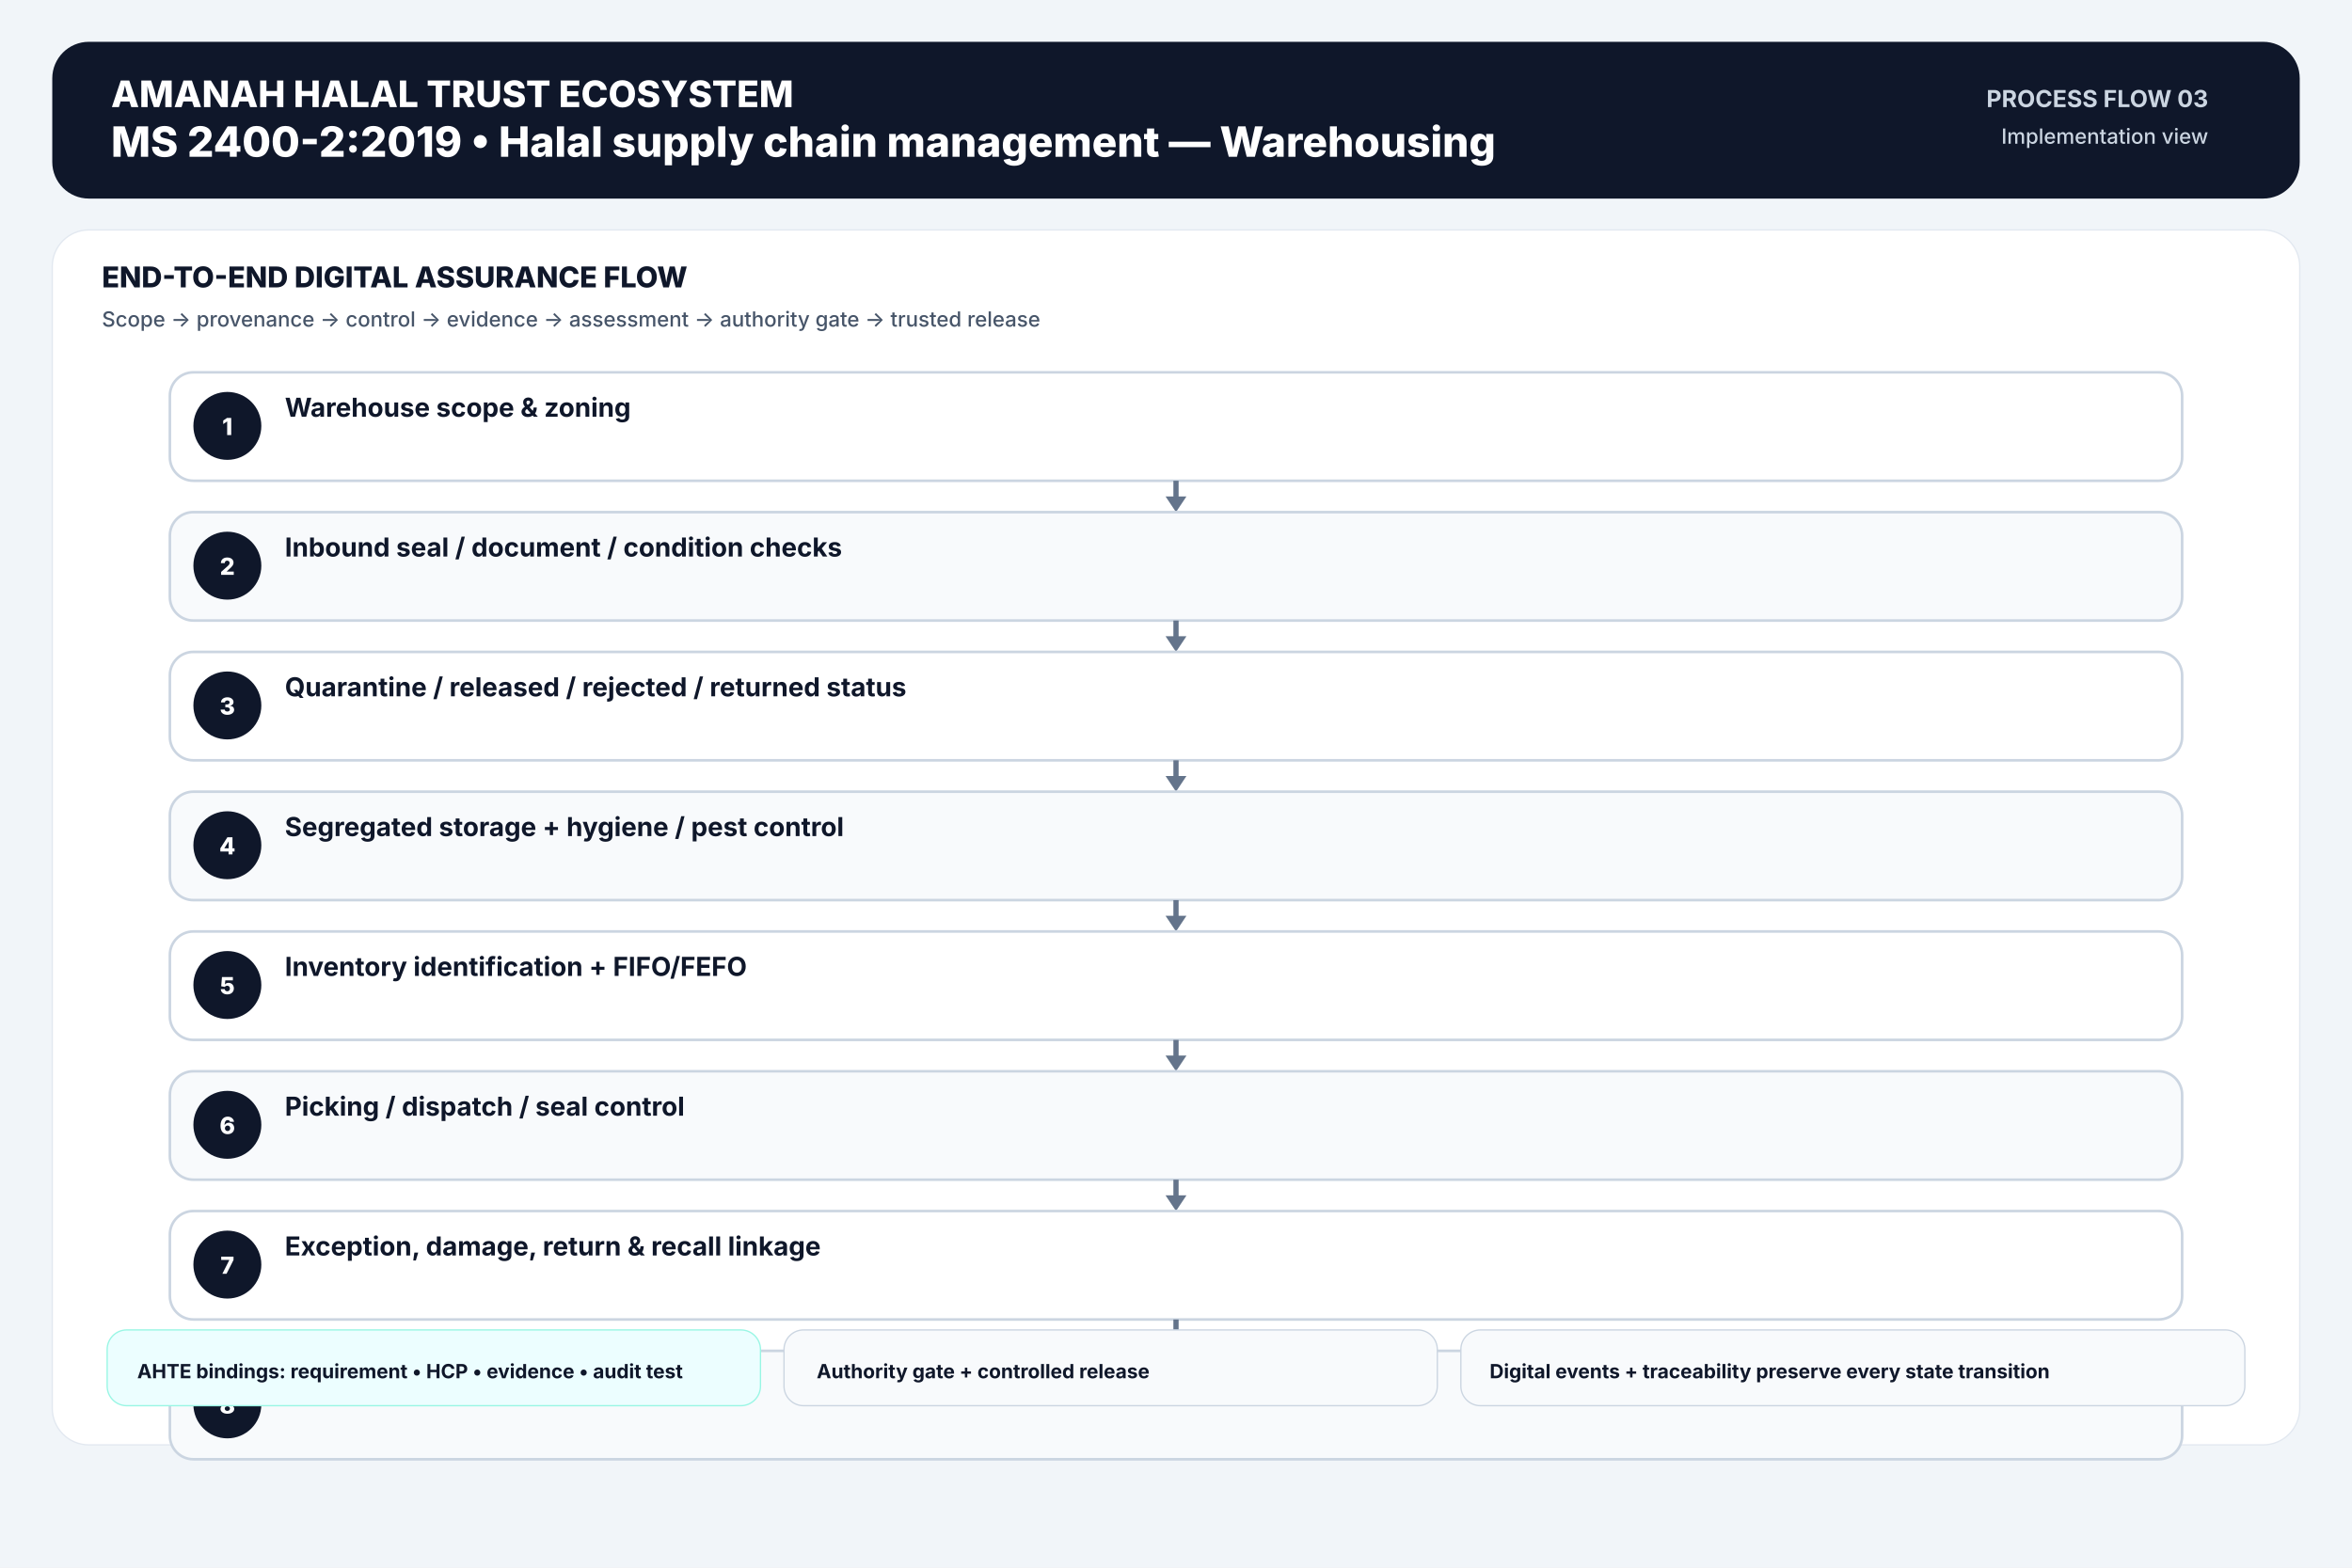
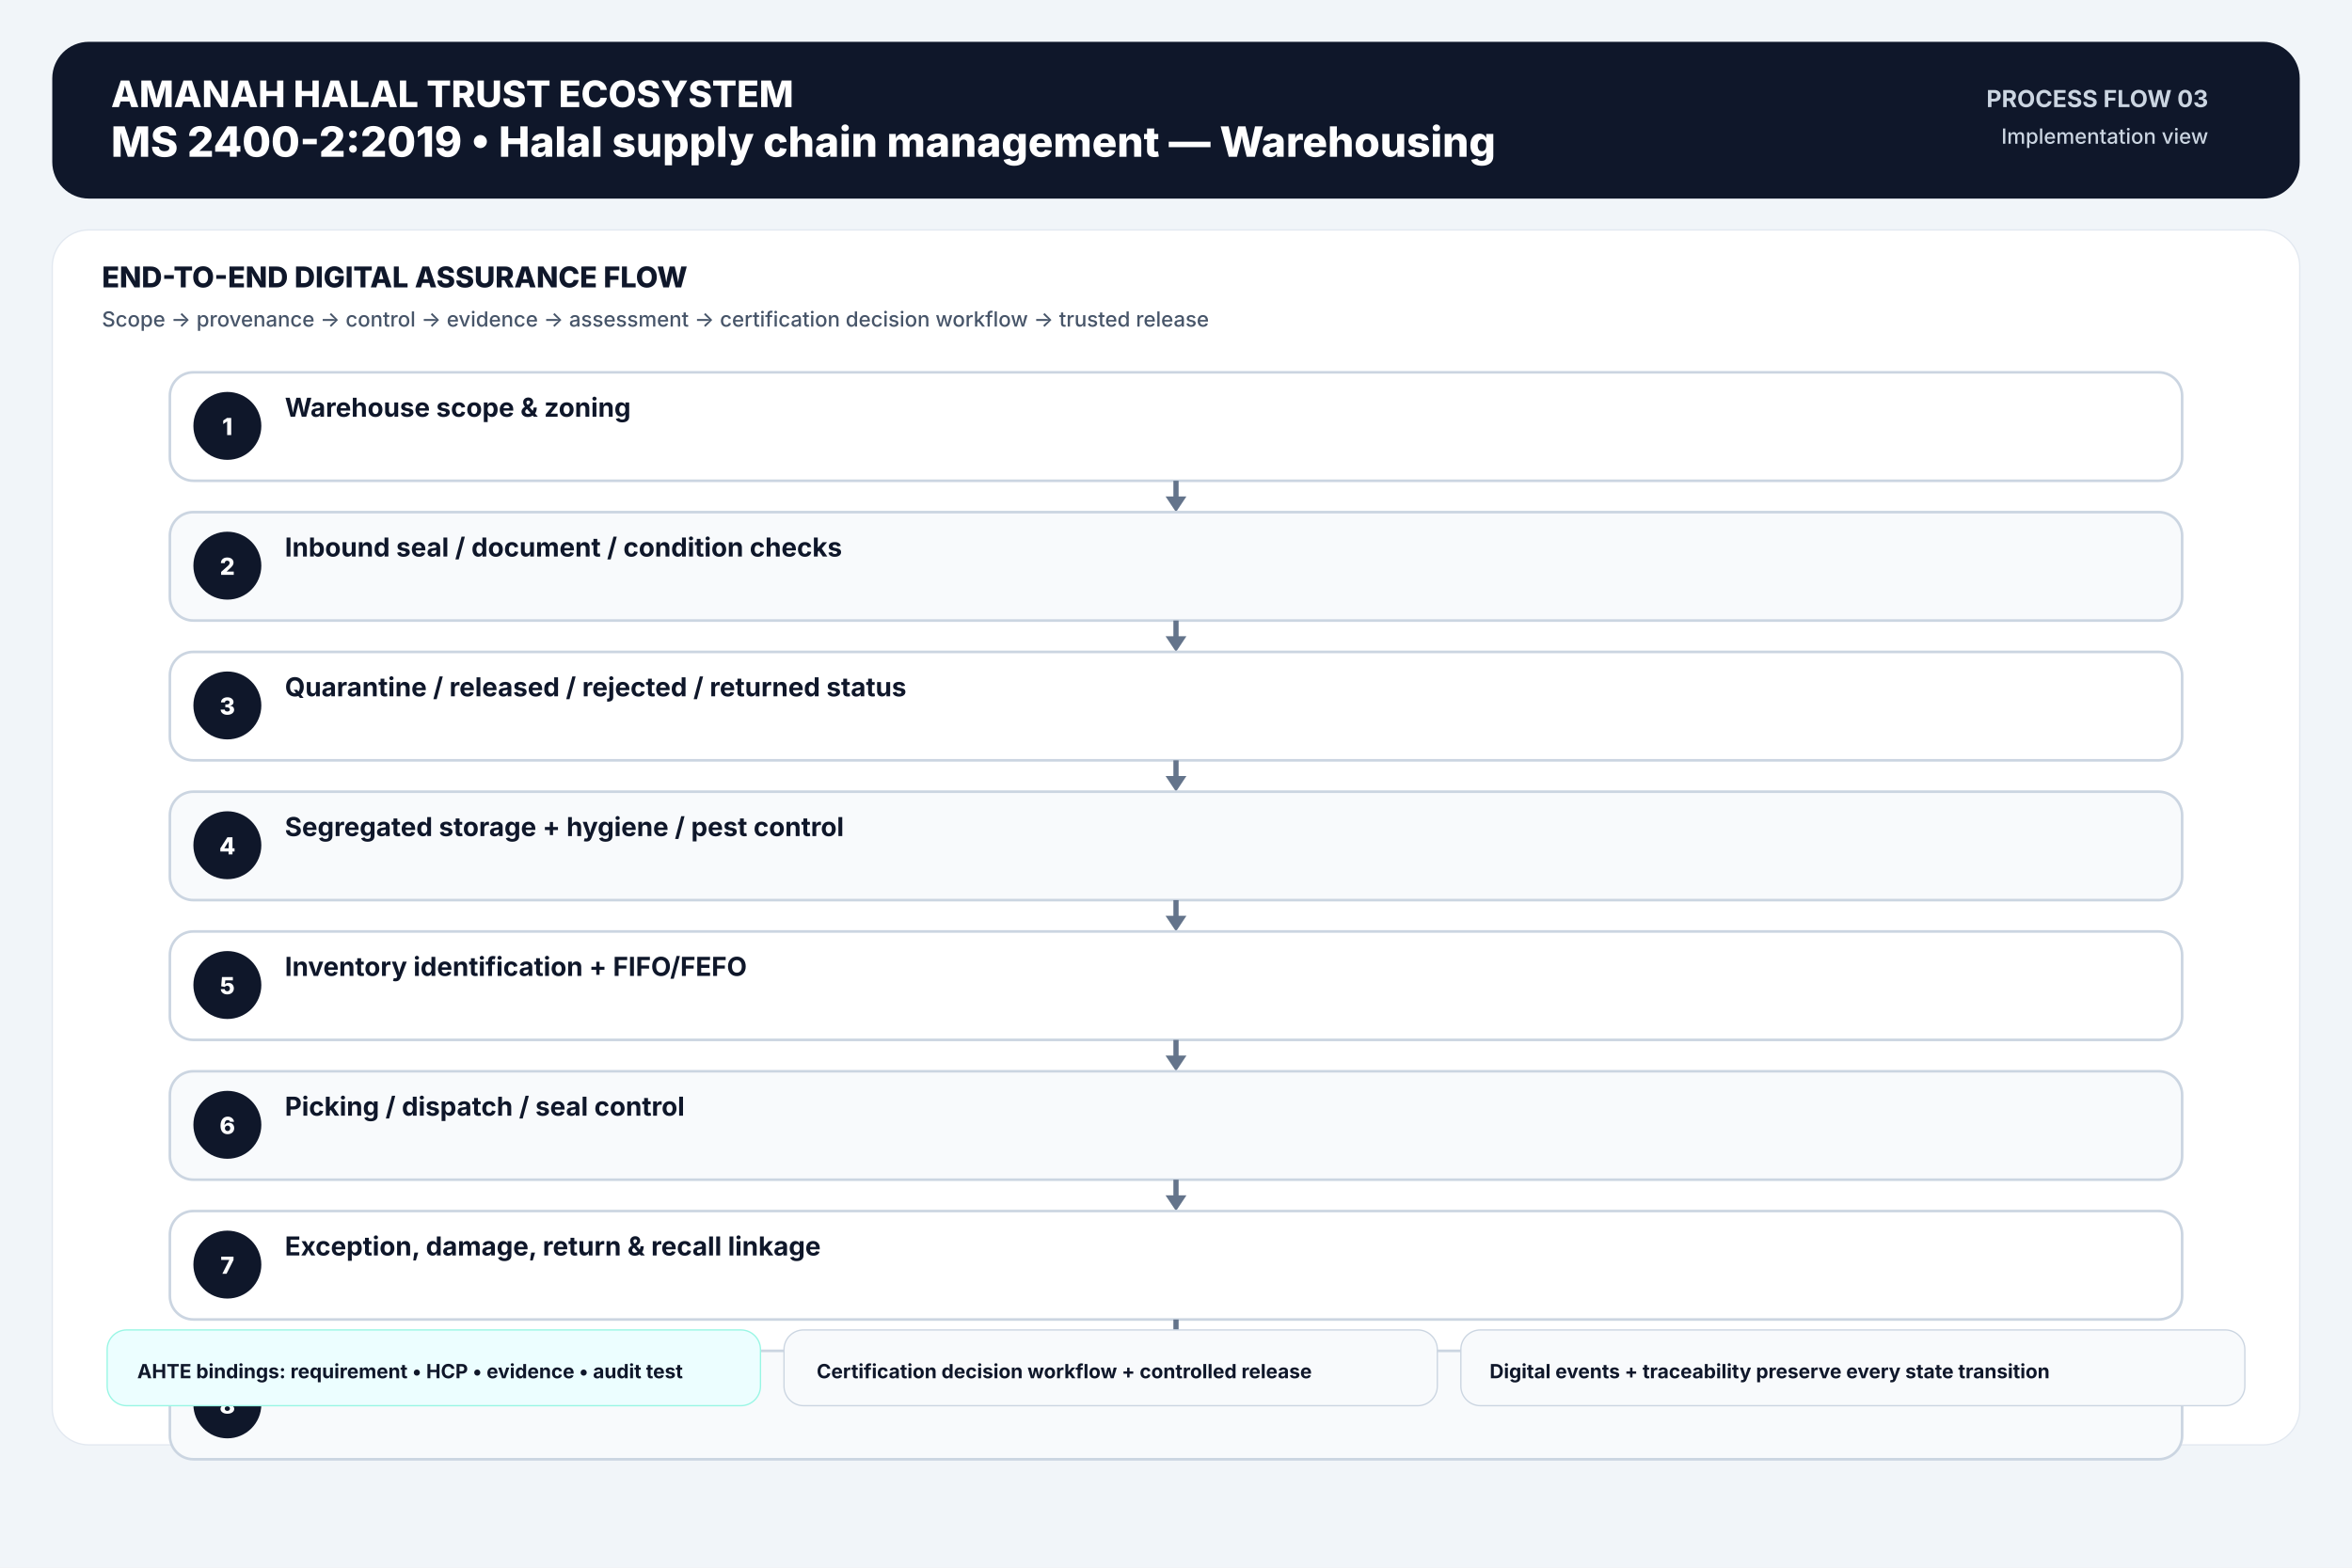
<svg xmlns="http://www.w3.org/2000/svg" width="1800" height="1200" viewBox="0 0 1800 1200">
  <rect width="1800" height="1200" fill="#f1f5f9" />
  <rect x="40" y="32" width="1720" height="120" rx="28" fill="#0f172a" />
  <text x="85" y="82" font-family="Inter,Arial,sans-serif" font-size="28" font-weight="800" text-anchor="start" fill="#ffffff">AMANAH HALAL TRUST ECOSYSTEM</text>
  <text x="85" y="120" font-family="Inter,Arial,sans-serif" font-size="32" font-weight="800" text-anchor="start" fill="#ffffff">MS 2400-2:2019  •  Halal supply chain management — Warehousing</text>
  <text x="1690" y="82" font-family="Inter,Arial,sans-serif" font-size="18" font-weight="700" text-anchor="end" fill="#cbd5e1">PROCESS FLOW 03</text>
  <text x="1690" y="110" font-family="Inter,Arial,sans-serif" font-size="16" font-weight="500" text-anchor="end" fill="#cbd5e1">Implementation view</text>
  <rect x="40" y="176" width="1720" height="930" rx="28" fill="#ffffff" stroke="#e2e8f0" />
  <text x="78" y="220" font-family="Inter,Arial,sans-serif" font-size="22" font-weight="800" text-anchor="start" fill="#0f172a">END-TO-END DIGITAL ASSURANCE FLOW</text>
-   <text x="78" y="250" font-family="Inter,Arial,sans-serif" font-size="16" font-weight="500" text-anchor="start" fill="#475569">Scope → provenance → control → evidence → assessment → authority gate → trusted release</text>
+   <text x="78" y="250" font-family="Inter,Arial,sans-serif" font-size="16" font-weight="500" text-anchor="start" fill="#475569">Scope → provenance → control → evidence → assessment → certification decision workflow → trusted release</text>
  <rect x="130" y="285" width="1540" height="83" rx="18" fill="#ffffff" stroke="#cbd5e1" stroke-width="2" />
  <circle cx="174" cy="326" r="26" fill="#0f172a" />
  <text x="174" y="333" font-family="Inter,Arial,sans-serif" font-size="18" font-weight="800" text-anchor="middle" fill="#ffffff">1</text>
  <text x="218" y="319" font-family="Inter,Arial,sans-serif" font-size="20" font-weight="650" text-anchor="start" fill="#0f172a">Warehouse scope &amp; zoning</text>
  <line x1="900.0" y1="368" x2="900.0" y2="385" stroke="#64748b" stroke-width="4" />
  <polygon points="892.0,380 908.0,380 900.0,392" fill="#64748b" />
  <rect x="130" y="392" width="1540" height="83" rx="18" fill="#f8fafc" stroke="#cbd5e1" stroke-width="2" />
  <circle cx="174" cy="433" r="26" fill="#0f172a" />
  <text x="174" y="440" font-family="Inter,Arial,sans-serif" font-size="18" font-weight="800" text-anchor="middle" fill="#ffffff">2</text>
  <text x="218" y="426" font-family="Inter,Arial,sans-serif" font-size="20" font-weight="650" text-anchor="start" fill="#0f172a">Inbound seal / document / condition checks</text>
  <line x1="900.0" y1="475" x2="900.0" y2="492" stroke="#64748b" stroke-width="4" />
  <polygon points="892.0,487 908.0,487 900.0,499" fill="#64748b" />
  <rect x="130" y="499" width="1540" height="83" rx="18" fill="#ffffff" stroke="#cbd5e1" stroke-width="2" />
  <circle cx="174" cy="540" r="26" fill="#0f172a" />
  <text x="174" y="547" font-family="Inter,Arial,sans-serif" font-size="18" font-weight="800" text-anchor="middle" fill="#ffffff">3</text>
  <text x="218" y="533" font-family="Inter,Arial,sans-serif" font-size="20" font-weight="650" text-anchor="start" fill="#0f172a">Quarantine / released / rejected / returned status</text>
  <line x1="900.0" y1="582" x2="900.0" y2="599" stroke="#64748b" stroke-width="4" />
  <polygon points="892.0,594 908.0,594 900.0,606" fill="#64748b" />
  <rect x="130" y="606" width="1540" height="83" rx="18" fill="#f8fafc" stroke="#cbd5e1" stroke-width="2" />
  <circle cx="174" cy="647" r="26" fill="#0f172a" />
  <text x="174" y="654" font-family="Inter,Arial,sans-serif" font-size="18" font-weight="800" text-anchor="middle" fill="#ffffff">4</text>
  <text x="218" y="640" font-family="Inter,Arial,sans-serif" font-size="20" font-weight="650" text-anchor="start" fill="#0f172a">Segregated storage + hygiene / pest control</text>
  <line x1="900.0" y1="689" x2="900.0" y2="706" stroke="#64748b" stroke-width="4" />
  <polygon points="892.0,701 908.0,701 900.0,713" fill="#64748b" />
  <rect x="130" y="713" width="1540" height="83" rx="18" fill="#ffffff" stroke="#cbd5e1" stroke-width="2" />
  <circle cx="174" cy="754" r="26" fill="#0f172a" />
  <text x="174" y="761" font-family="Inter,Arial,sans-serif" font-size="18" font-weight="800" text-anchor="middle" fill="#ffffff">5</text>
  <text x="218" y="747" font-family="Inter,Arial,sans-serif" font-size="20" font-weight="650" text-anchor="start" fill="#0f172a">Inventory identification + FIFO/FEFO</text>
  <line x1="900.0" y1="796" x2="900.0" y2="813" stroke="#64748b" stroke-width="4" />
  <polygon points="892.0,808 908.0,808 900.0,820" fill="#64748b" />
  <rect x="130" y="820" width="1540" height="83" rx="18" fill="#f8fafc" stroke="#cbd5e1" stroke-width="2" />
  <circle cx="174" cy="861" r="26" fill="#0f172a" />
  <text x="174" y="868" font-family="Inter,Arial,sans-serif" font-size="18" font-weight="800" text-anchor="middle" fill="#ffffff">6</text>
  <text x="218" y="854" font-family="Inter,Arial,sans-serif" font-size="20" font-weight="650" text-anchor="start" fill="#0f172a">Picking / dispatch / seal control</text>
  <line x1="900.0" y1="903" x2="900.0" y2="920" stroke="#64748b" stroke-width="4" />
  <polygon points="892.0,915 908.0,915 900.0,927" fill="#64748b" />
  <rect x="130" y="927" width="1540" height="83" rx="18" fill="#ffffff" stroke="#cbd5e1" stroke-width="2" />
  <circle cx="174" cy="968" r="26" fill="#0f172a" />
  <text x="174" y="975" font-family="Inter,Arial,sans-serif" font-size="18" font-weight="800" text-anchor="middle" fill="#ffffff">7</text>
  <text x="218" y="961" font-family="Inter,Arial,sans-serif" font-size="20" font-weight="650" text-anchor="start" fill="#0f172a">Exception, damage, return &amp; recall linkage</text>
  <line x1="900.0" y1="1010" x2="900.0" y2="1027" stroke="#64748b" stroke-width="4" />
  <polygon points="892.0,1022 908.0,1022 900.0,1034" fill="#64748b" />
  <rect x="130" y="1034" width="1540" height="83" rx="18" fill="#f8fafc" stroke="#cbd5e1" stroke-width="2" />
  <circle cx="174" cy="1075" r="26" fill="#0f172a" />
  <text x="174" y="1082" font-family="Inter,Arial,sans-serif" font-size="18" font-weight="800" text-anchor="middle" fill="#ffffff">8</text>
  <text x="218" y="1068" font-family="Inter,Arial,sans-serif" font-size="20" font-weight="650" text-anchor="start" fill="#0f172a">Warehouse disposition / release</text>
  <rect x="82" y="1018" width="500" height="58" rx="15" fill="#ecfeff" stroke="#99f6e4" />
  <text x="105" y="1055" font-family="Inter,Arial,sans-serif" font-size="15" font-weight="650" text-anchor="start" fill="#0f172a">AHTE bindings: requirement • HCP • evidence • audit test</text>
  <rect x="600" y="1018" width="500" height="58" rx="15" fill="#f8fafc" stroke="#cbd5e1" />
-   <text x="625" y="1055" font-family="Inter,Arial,sans-serif" font-size="15" font-weight="650" text-anchor="start" fill="#0f172a">Authority gate + controlled release</text>
+   <text x="625" y="1055" font-family="Inter,Arial,sans-serif" font-size="15" font-weight="650" text-anchor="start" fill="#0f172a">Certification decision workflow + controlled release</text>
  <rect x="1118" y="1018" width="600" height="58" rx="15" fill="#f8fafc" stroke="#cbd5e1" />
  <text x="1140" y="1055" font-family="Inter,Arial,sans-serif" font-size="15" font-weight="650" text-anchor="start" fill="#0f172a">Digital events + traceability preserve every state transition</text>
</svg>
